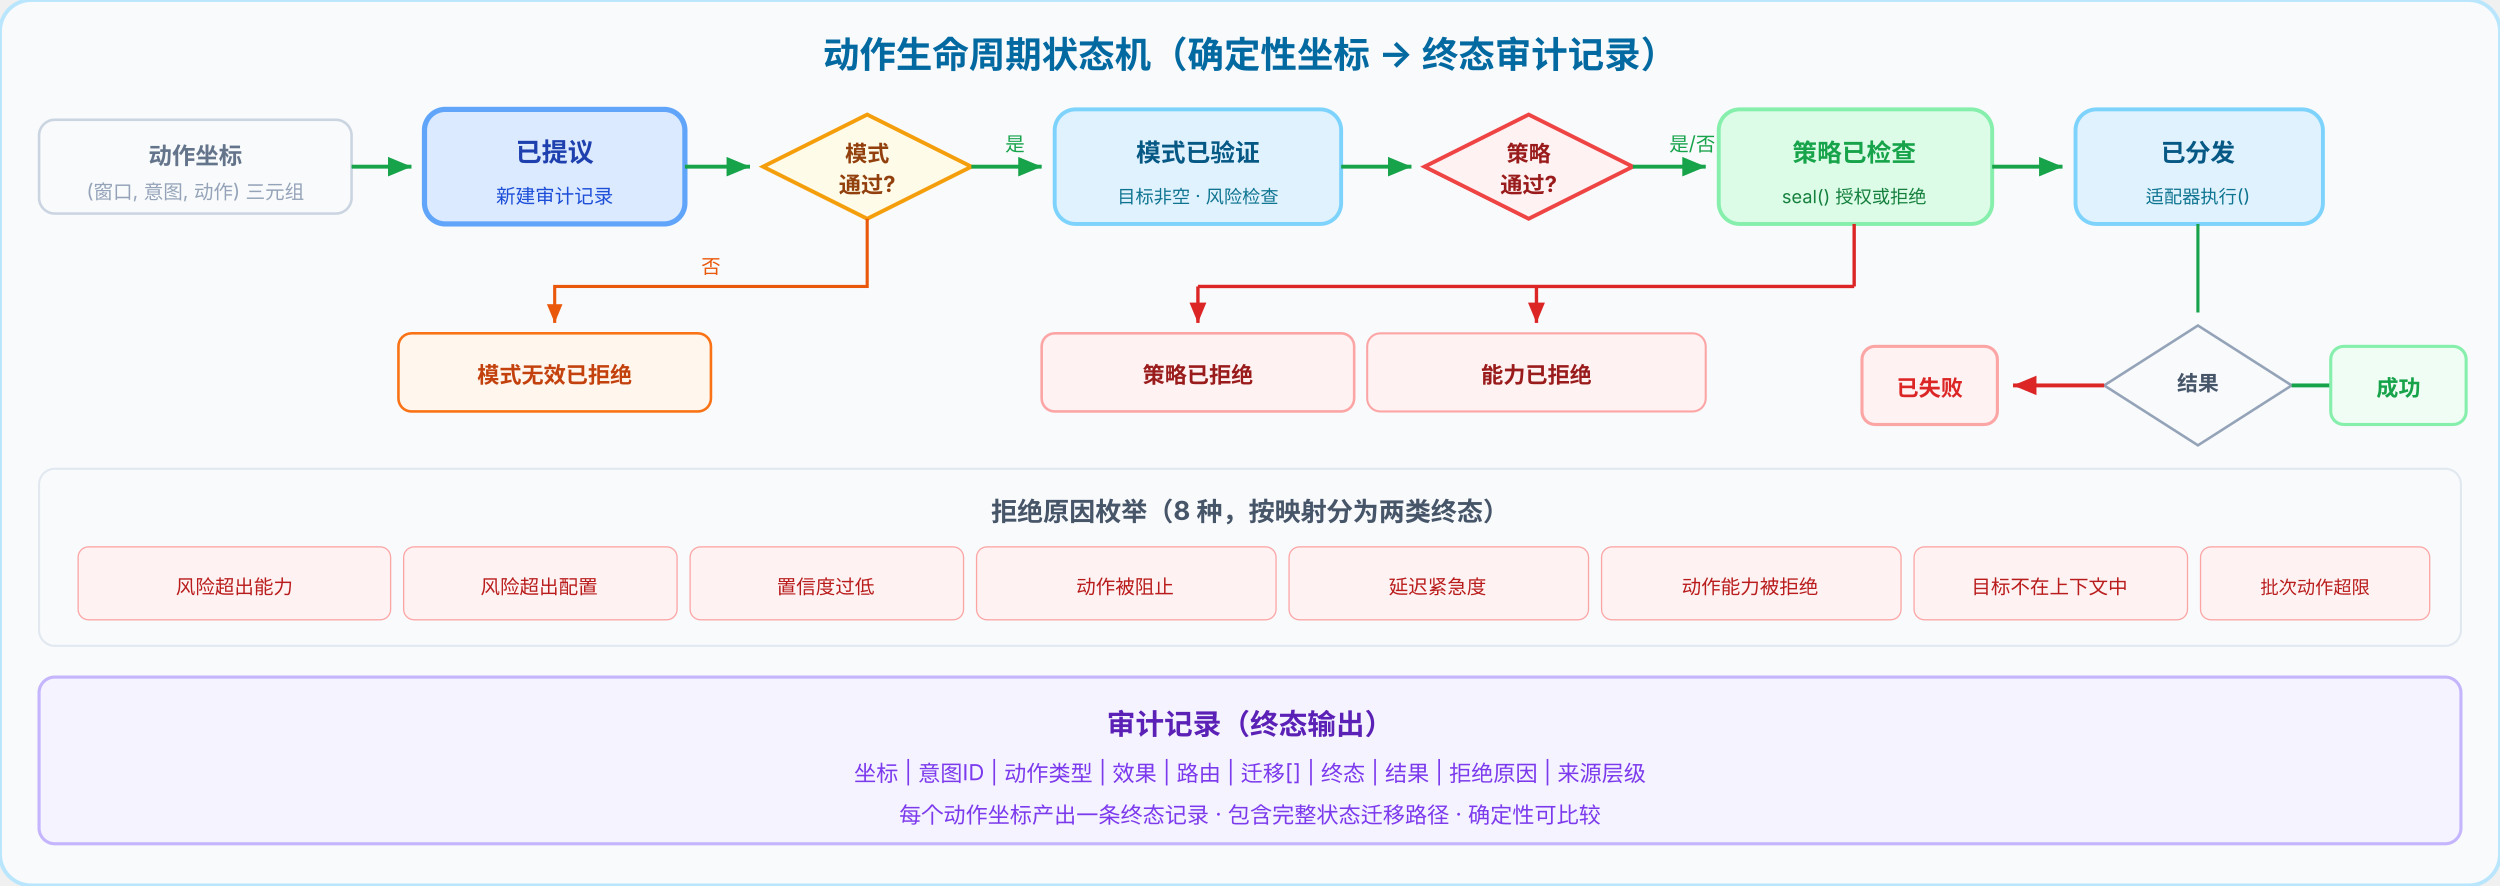
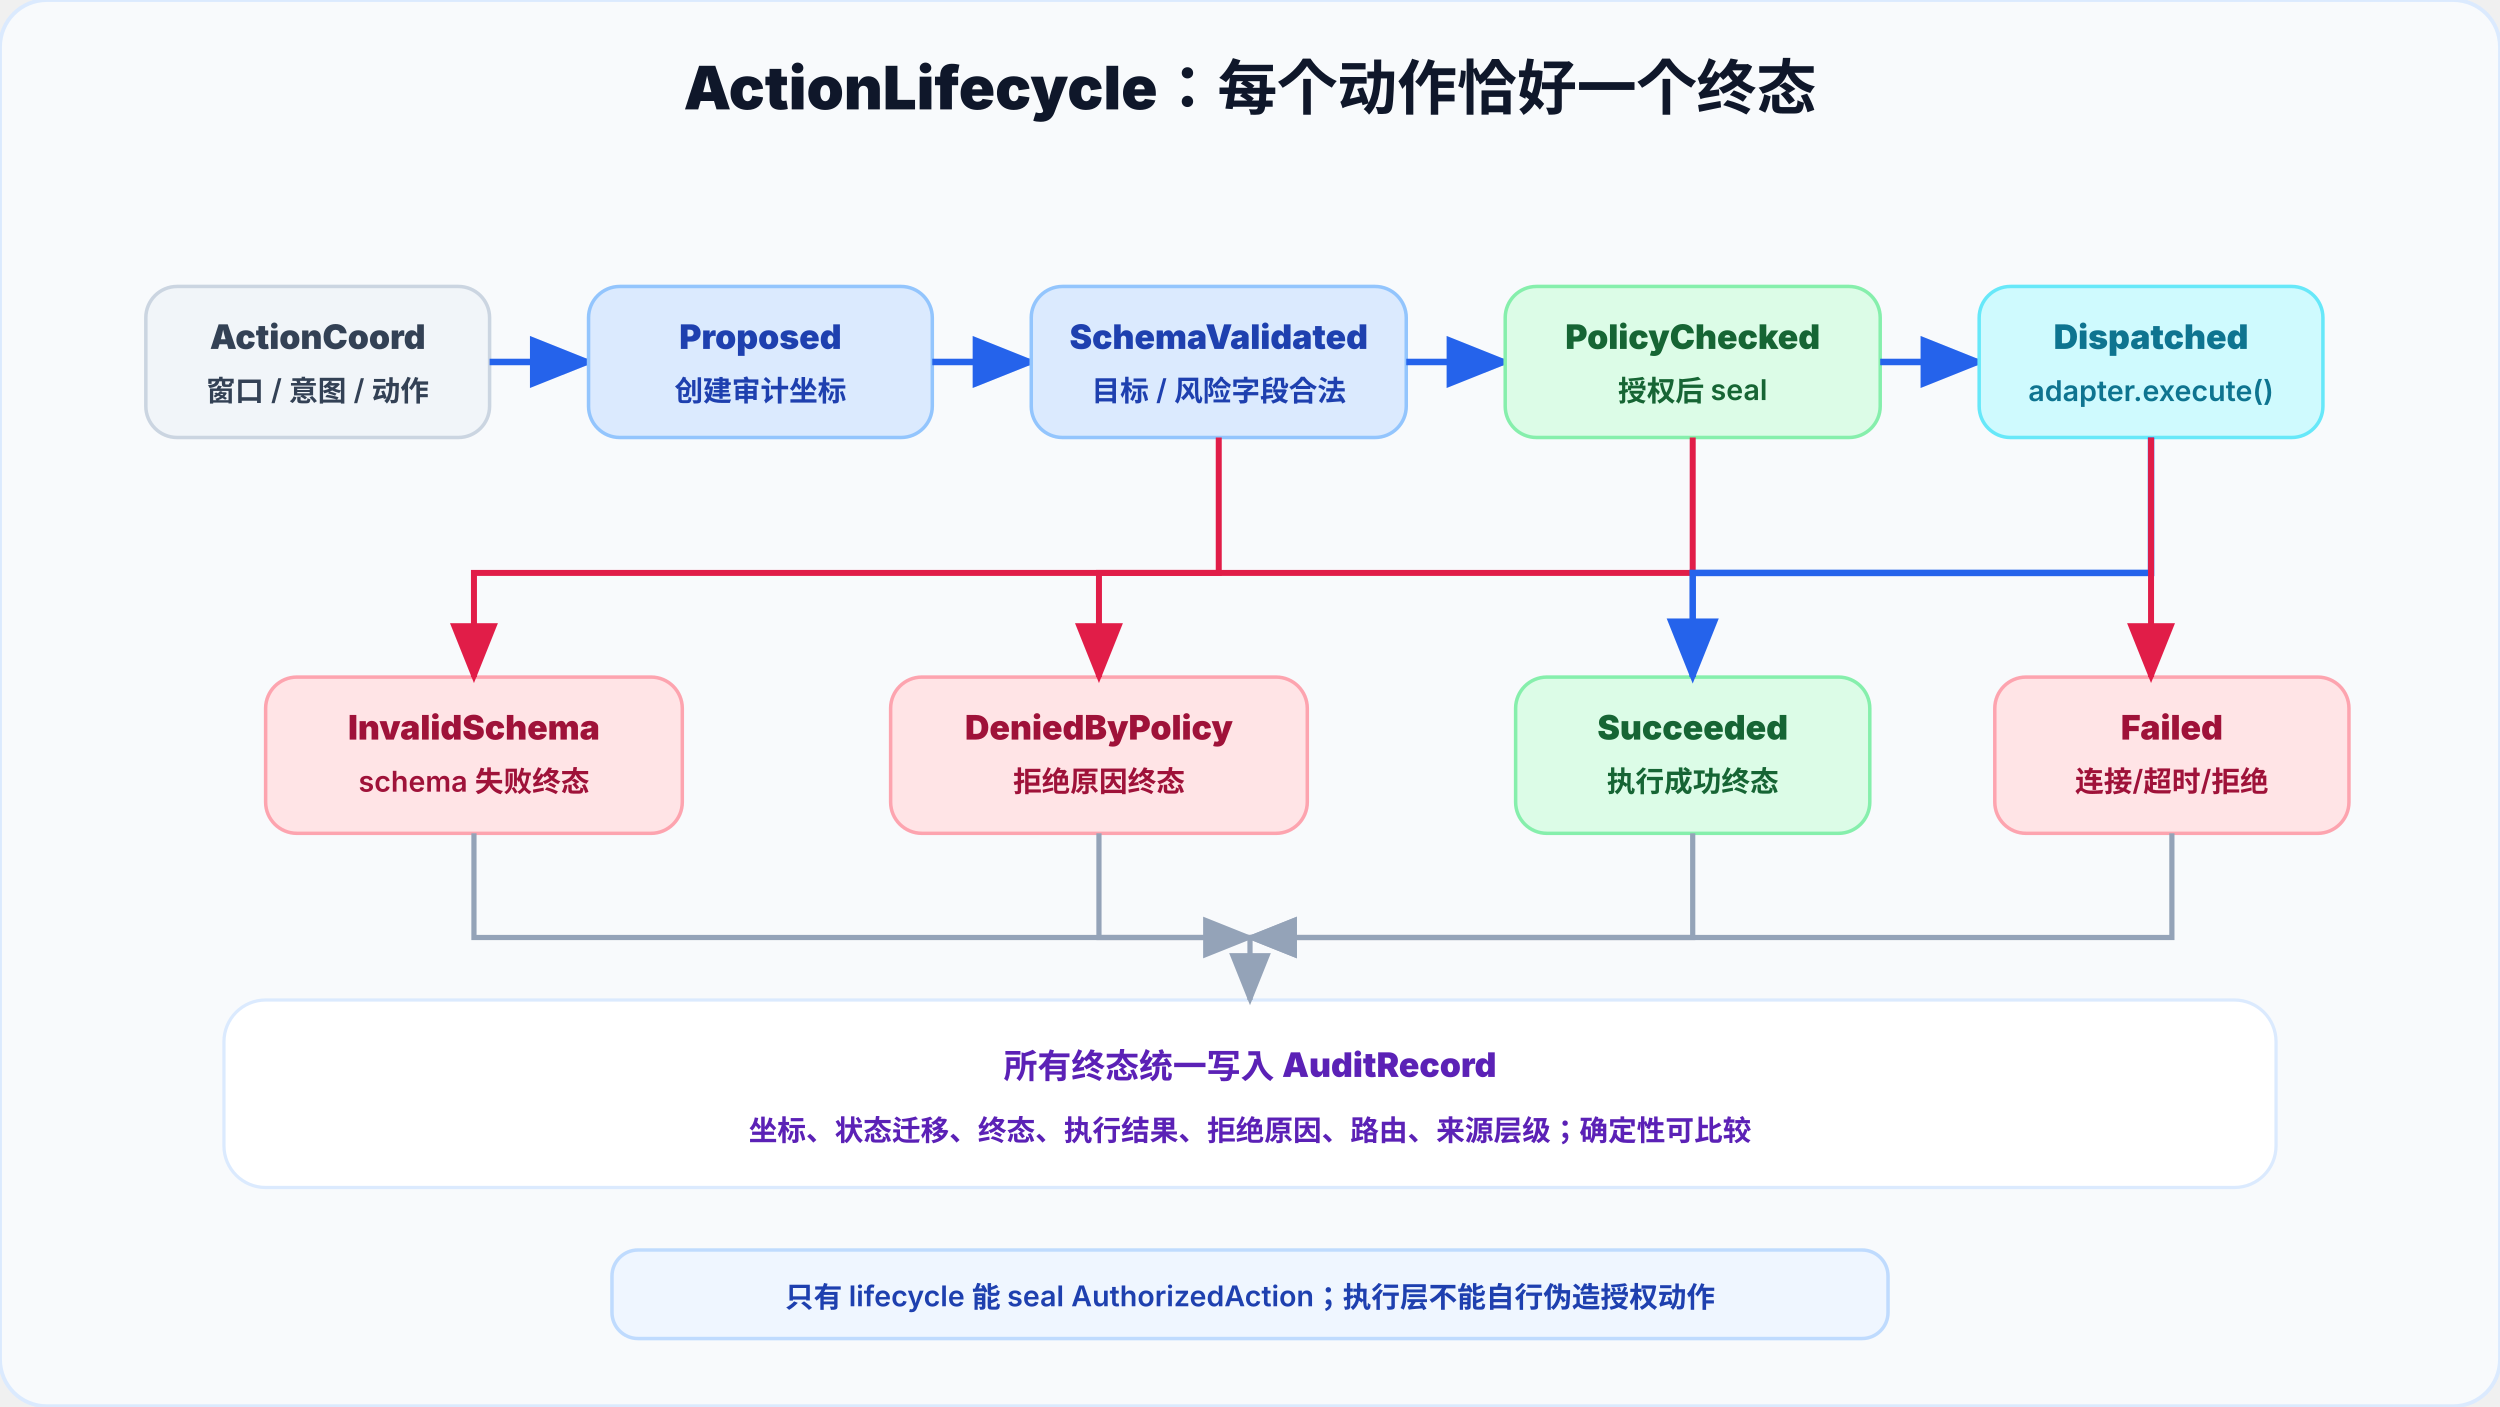
- <svg xmlns="http://www.w3.org/2000/svg" viewBox="0 0 960 340" font-family="system-ui, -apple-system, sans-serif">
+ <svg xmlns="http://www.w3.org/2000/svg" viewBox="0 0 960 540">
  <defs>
-     <marker id="arrow-green" markerWidth="6" markerHeight="5" refX="6" refY="2.5" orient="auto">
-       <path d="M0,0 L6,2.5 L0,5 Z" fill="#16a34a" />
+     <marker id="arrow" markerWidth="10" markerHeight="8" refX="9" refY="4" orient="auto" markerUnits="strokeWidth">
+       <path d="M0,0 L10,4 L0,8 Z" fill="#2563eb" />
    </marker>
-     <marker id="arrow-red" markerWidth="6" markerHeight="5" refX="6" refY="2.5" orient="auto">
-       <path d="M0,0 L6,2.5 L0,5 Z" fill="#dc2626" />
+     <marker id="arrow-red" markerWidth="10" markerHeight="8" refX="9" refY="4" orient="auto" markerUnits="strokeWidth">
+       <path d="M0,0 L10,4 L0,8 Z" fill="#e11d48" />
    </marker>
-     <marker id="arrow-orange" markerWidth="6" markerHeight="5" refX="6" refY="2.5" orient="auto">
-       <path d="M0,0 L6,2.5 L0,5 Z" fill="#ea580c" />
+     <marker id="arrow-gray" markerWidth="10" markerHeight="8" refX="9" refY="4" orient="auto" markerUnits="strokeWidth">
+       <path d="M0,0 L10,4 L0,8 Z" fill="#94a3b8" />
    </marker>
+     <style>
+       text { font-family: system-ui, -apple-system, BlinkMacSystemFont, "Segoe UI", sans-serif; }
+       .title { font-size: 23px; font-weight: 850; fill: #0f172a; }
+       .name { font-size: 13px; font-weight: 850; }
+       .desc { font-size: 11px; font-weight: 620; }
+       .tiny { font-size: 10px; font-weight: 620; }
+       .box { stroke-width: 1.35; }
+     </style>
  </defs>
-   <rect width="960" height="340" rx="12" fill="#f8fafc" stroke="#bae6fd" stroke-width="1.5" />
-   <text x="480" y="26" text-anchor="middle" font-size="14" font-weight="700" fill="#0369a1">动作生命周期状态机（确定性坐标 → 终态审计记录）</text>
-   <rect x="15" y="46" width="120" height="36" rx="6" fill="#f8fafc" stroke="#cbd5e1" stroke-width="1" />
-   <text x="75" y="63" text-anchor="middle" font-size="9" font-weight="600" fill="#64748b">动作坐标</text>
-   <text x="75" y="76" text-anchor="middle" font-size="7.5" fill="#94a3b8">(窗口, 意图, 动作) 三元组</text>
-   <line x1="135" y1="64" x2="158" y2="64" stroke="#16a34a" stroke-width="1.5" marker-end="url(#arrow-green)" />
-   <rect x="163" y="42" width="100" height="44" rx="8" fill="#dbeafe" stroke="#60a5fa" stroke-width="2" />
-   <text x="213" y="62" text-anchor="middle" font-size="10" font-weight="700" fill="#1e40af">已提议</text>
-   <text x="213" y="78" text-anchor="middle" font-size="7.5" fill="#1d4ed8">新建审计记录</text>
-   <line x1="263" y1="64" x2="288" y2="64" stroke="#16a34a" stroke-width="1.5" marker-end="url(#arrow-green)" />
-   <polygon points="293,64 333,44 373,64 333,84" fill="#fefce8" stroke="#f59e0b" stroke-width="1.5" />
-   <text x="333" y="62" text-anchor="middle" font-size="8.5" font-weight="700" fill="#92400e">模式</text>
-   <text x="333" y="74" text-anchor="middle" font-size="8.5" font-weight="700" fill="#92400e">通过?</text>
-   <path d="M333,84 L333,110 L213,110 L213,124" fill="none" stroke="#ea580c" stroke-width="1.2" marker-end="url(#arrow-orange)" />
-   <text x="273" y="105" text-anchor="middle" font-size="7.5" fill="#ea580c">否</text>
-   <rect x="153" y="128" width="120" height="30" rx="5" fill="#fff7ed" stroke="#f97316" stroke-width="1" />
-   <text x="213" y="147" text-anchor="middle" font-size="8.5" font-weight="700" fill="#c2410c">模式无效已拒绝</text>
-   <line x1="373" y1="64" x2="400" y2="64" stroke="#16a34a" stroke-width="1.5" marker-end="url(#arrow-green)" />
-   <text x="386" y="58" font-size="7.5" fill="#16a34a">是</text>
-   <rect x="405" y="42" width="110" height="44" rx="8" fill="#e0f2fe" stroke="#7dd3fc" stroke-width="1.5" />
-   <text x="460" y="62" text-anchor="middle" font-size="9.5" font-weight="700" fill="#075985">模式已验证</text>
-   <text x="460" y="78" text-anchor="middle" font-size="7" fill="#0e7490">目标非空 · 风险检查</text>
-   <line x1="515" y1="64" x2="542" y2="64" stroke="#16a34a" stroke-width="1.5" marker-end="url(#arrow-green)" />
-   <polygon points="547,64 587,44 627,64 587,84" fill="#fef2f2" stroke="#ef4444" stroke-width="1.5" />
-   <text x="587" y="62" text-anchor="middle" font-size="8.5" font-weight="700" fill="#991b1b">策略</text>
-   <text x="587" y="74" text-anchor="middle" font-size="8.5" font-weight="700" fill="#991b1b">通过?</text>
-   <line x1="627" y1="64" x2="655" y2="64" stroke="#16a34a" stroke-width="1.5" marker-end="url(#arrow-green)" />
-   <text x="641" y="58" font-size="7.5" fill="#16a34a">是/否</text>
-   <rect x="660" y="42" width="105" height="44" rx="8" fill="#dcfce7" stroke="#86efac" stroke-width="1.5" />
-   <text x="712" y="62" text-anchor="middle" font-size="9.5" font-weight="700" fill="#16a34a">策略已检查</text>
-   <text x="712" y="78" text-anchor="middle" font-size="7" fill="#15803d">seal() 授权或拒绝</text>
-   <line x1="712" y1="86" x2="712" y2="110" stroke="#dc2626" stroke-width="1.3" />
-   <line x1="460" y1="110" x2="712" y2="110" stroke="#dc2626" stroke-width="1.3" />
-   <line x1="460" y1="110" x2="460" y2="124" stroke="#dc2626" stroke-width="1.3" marker-end="url(#arrow-red)" />
-   <line x1="590" y1="110" x2="590" y2="124" stroke="#dc2626" stroke-width="1.3" marker-end="url(#arrow-red)" />
-   <rect x="400" y="128" width="120" height="30" rx="5" fill="#fef2f2" stroke="#fca5a5" stroke-width="1" />
-   <text x="460" y="147" text-anchor="middle" font-size="8.5" font-weight="700" fill="#991b1b">策略已拒绝</text>
-   <rect x="525" y="128" width="130" height="30" rx="5" fill="#fef2f2" stroke="#fca5a5" stroke-width="0.8" />
-   <text x="590" y="147" text-anchor="middle" font-size="8.5" font-weight="700" fill="#991b1b">能力已拒绝</text>
-   <line x1="765" y1="64" x2="792" y2="64" stroke="#16a34a" stroke-width="1.5" marker-end="url(#arrow-green)" />
-   <rect x="797" y="42" width="95" height="44" rx="8" fill="#e0f2fe" stroke="#7dd3fc" stroke-width="1.5" />
-   <text x="844" y="62" text-anchor="middle" font-size="9.5" font-weight="700" fill="#075985">已分发</text>
-   <text x="844" y="78" text-anchor="middle" font-size="7" fill="#0e7490">适配器执行()</text>
-   <line x1="844" y1="86" x2="844" y2="120" stroke="#16a34a" stroke-width="1.2" />
-   <polygon points="844,125 880,148 844,171 808,148" fill="#f8fafc" stroke="#94a3b8" stroke-width="1" />
-   <text x="844" y="150" text-anchor="middle" font-size="8" font-weight="600" fill="#475569">结果</text>
-   <line x1="880" y1="148" x2="915" y2="148" stroke="#16a34a" stroke-width="1.5" marker-end="url(#arrow-green)" />
-   <rect x="895" y="133" width="52" height="30" rx="5" fill="#f0fdf4" stroke="#86efac" stroke-width="1.2" />
-   <text x="921" y="152" text-anchor="middle" font-size="8.5" font-weight="700" fill="#16a34a">成功</text>
-   <line x1="808" y1="148" x2="773" y2="148" stroke="#dc2626" stroke-width="1.5" marker-end="url(#arrow-red)" />
-   <rect x="715" y="133" width="52" height="30" rx="5" fill="#fef2f2" stroke="#fca5a5" stroke-width="1.2" />
-   <text x="741" y="152" text-anchor="middle" font-size="8.5" font-weight="700" fill="#dc2626">已失败</text>
-   <rect x="15" y="180" width="930" height="68" rx="6" fill="#f8fafc" stroke="#e2e8f0" stroke-width="0.8" />
-   <text x="480" y="200" text-anchor="middle" font-size="10" font-weight="700" fill="#475569">拒绝原因枚举（8 种，按映射分为两类终态）</text>
-   <rect x="30" y="210" width="120" height="28" rx="4" fill="#fef2f2" stroke="#fca5a5" stroke-width="0.5" />
-   <text x="90" y="228" text-anchor="middle" font-size="7.5" fill="#b91c1c">风险超出能力</text>
-   <rect x="155" y="210" width="105" height="28" rx="4" fill="#fef2f2" stroke="#fca5a5" stroke-width="0.5" />
-   <text x="207" y="228" text-anchor="middle" font-size="7.5" fill="#b91c1c">风险超出配置</text>
-   <rect x="265" y="210" width="105" height="28" rx="4" fill="#fef2f2" stroke="#fca5a5" stroke-width="0.5" />
-   <text x="317" y="228" text-anchor="middle" font-size="7.5" fill="#b91c1c">置信度过低</text>
-   <rect x="375" y="210" width="115" height="28" rx="4" fill="#fef2f2" stroke="#fca5a5" stroke-width="0.5" />
-   <text x="432" y="228" text-anchor="middle" font-size="7.5" fill="#b91c1c">动作被阻止</text>
-   <rect x="495" y="210" width="115" height="28" rx="4" fill="#fef2f2" stroke="#fca5a5" stroke-width="0.5" />
-   <text x="552" y="228" text-anchor="middle" font-size="7.5" fill="#b91c1c">延迟紧急度</text>
-   <rect x="615" y="210" width="115" height="28" rx="4" fill="#fef2f2" stroke="#fca5a5" stroke-width="0.5" />
-   <text x="672" y="228" text-anchor="middle" font-size="7.5" fill="#b91c1c">动作能力被拒绝</text>
-   <rect x="735" y="210" width="105" height="28" rx="4" fill="#fef2f2" stroke="#fca5a5" stroke-width="0.5" />
-   <text x="787" y="228" text-anchor="middle" font-size="7.5" fill="#b91c1c">目标不在上下文中</text>
-   <rect x="845" y="210" width="88" height="28" rx="4" fill="#fef2f2" stroke="#fca5a5" stroke-width="0.5" />
-   <text x="889" y="228" text-anchor="middle" font-size="7" fill="#b91c1c">批次动作超限</text>
-   <rect x="30" y="218" width="840" height="4" fill="none" />
-   <rect x="15" y="260" width="930" height="64" rx="6" fill="#f5f3ff" stroke="#c4b5fd" stroke-width="1.2" />
-   <text x="480" y="282" text-anchor="middle" font-size="11" font-weight="700" fill="#5b21b6">审计记录（终态输出）</text>
-   <text x="480" y="300" text-anchor="middle" font-size="8.5" fill="#7c3aed">坐标 | 意图ID | 动作类型 | 效果 | 路由 | 迁移[] | 终态 | 结果 | 拒绝原因 | 来源层级</text>
-   <text x="480" y="316" text-anchor="middle" font-size="8.5" fill="#7c3aed">每个动作坐标产出一条终态记录 · 包含完整状态迁移路径 · 确定性可比较</text>
+   <rect width="960" height="540" rx="18" fill="#f8fafc" stroke="#dbeafe" stroke-width="1.5" />
+   <text x="480" y="42" text-anchor="middle" class="title">ActionLifecycle：每个动作恰好一个终态</text>
+   <rect x="56" y="110" width="132" height="58" rx="12" fill="#f1f5f9" stroke="#cbd5e1" class="box" />
+   <text x="122" y="134" text-anchor="middle" class="name" fill="#334155">ActionCoord</text>
+   <text x="122" y="154" text-anchor="middle" class="desc" fill="#334155">窗口 / 意图 / 动作</text>
+   <line x1="188" y1="139" x2="226" y2="139" stroke="#2563eb" stroke-width="2.5" marker-end="url(#arrow)" />
+   <rect x="226" y="110" width="132" height="58" rx="12" fill="#dbeafe" stroke="#93c5fd" class="box" />
+   <text x="292" y="134" text-anchor="middle" class="name" fill="#1e40af">Proposed</text>
+   <text x="292" y="154" text-anchor="middle" class="desc" fill="#1e40af">创建审计坐标</text>
+   <line x1="358" y1="139" x2="396" y2="139" stroke="#2563eb" stroke-width="2.5" marker-end="url(#arrow)" />
+   <rect x="396" y="110" width="144" height="58" rx="12" fill="#dbeafe" stroke="#93c5fd" class="box" />
+   <text x="468" y="134" text-anchor="middle" class="name" fill="#1e40af">SchemaValidated</text>
+   <text x="468" y="154" text-anchor="middle" class="desc" fill="#1e40af">目标 / 风险字段合法</text>
+   <line x1="540" y1="139" x2="578" y2="139" stroke="#2563eb" stroke-width="2.5" marker-end="url(#arrow)" />
+   <rect x="578" y="110" width="144" height="58" rx="12" fill="#dcfce7" stroke="#86efac" class="box" />
+   <text x="650" y="134" text-anchor="middle" class="name" fill="#166534">PolicyChecked</text>
+   <text x="650" y="154" text-anchor="middle" class="desc" fill="#166534">授权后 seal</text>
+   <line x1="722" y1="139" x2="760" y2="139" stroke="#2563eb" stroke-width="2.5" marker-end="url(#arrow)" />
+   <rect x="760" y="110" width="132" height="58" rx="12" fill="#cffafe" stroke="#67e8f9" class="box" />
+   <text x="826" y="134" text-anchor="middle" class="name" fill="#0e7490">Dispatched</text>
+   <text x="826" y="154" text-anchor="middle" class="desc" fill="#0e7490">adapter.execute()</text>
+   <rect x="102" y="260" width="160" height="60" rx="12" fill="#ffe4e6" stroke="#fda4af" class="box" />
+   <text x="182" y="284" text-anchor="middle" class="name" fill="#9f1239">InvalidSchema</text>
+   <text x="182" y="304" text-anchor="middle" class="desc" fill="#9f1239">schema 失败终态</text>
+   <path d="M468,168 L468,220 L182,220 L182,260" fill="none" stroke="#e11d48" stroke-width="2.3" marker-end="url(#arrow-red)" />
+   <rect x="342" y="260" width="160" height="60" rx="12" fill="#ffe4e6" stroke="#fda4af" class="box" />
+   <text x="422" y="284" text-anchor="middle" class="name" fill="#9f1239">DeniedByPolicy</text>
+   <text x="422" y="304" text-anchor="middle" class="desc" fill="#9f1239">拒绝原因终态</text>
+   <path d="M650,168 L650,220 L422,220 L422,260" fill="none" stroke="#e11d48" stroke-width="2.3" marker-end="url(#arrow-red)" />
+   <rect x="582" y="260" width="136" height="60" rx="12" fill="#dcfce7" stroke="#86efac" class="box" />
+   <text x="650" y="284" text-anchor="middle" class="name" fill="#166534">Succeeded</text>
+   <text x="650" y="304" text-anchor="middle" class="desc" fill="#166534">执行成功终态</text>
+   <path d="M826,168 L826,220 L650,220 L650,260" fill="none" stroke="#2563eb" stroke-width="2.5" marker-end="url(#arrow)" />
+   <rect x="766" y="260" width="136" height="60" rx="12" fill="#ffe4e6" stroke="#fda4af" class="box" />
+   <text x="834" y="284" text-anchor="middle" class="name" fill="#9f1239">Failed</text>
+   <text x="834" y="304" text-anchor="middle" class="desc" fill="#9f1239">连接/超时/拒绝</text>
+   <path d="M826,168 L826,260" fill="none" stroke="#e11d48" stroke-width="2.3" marker-end="url(#arrow-red)" />
+   <rect x="86" y="384" width="788" height="72" rx="16" fill="#ffffff" stroke="#dbeafe" stroke-width="1.25" />
+   <text x="480" y="414" text-anchor="middle" class="name" fill="#5b21b6">所有终态统一写入 AuditRecord</text>
+   <text x="480" y="438" text-anchor="middle" class="desc" fill="#5b21b6">坐标、状态迁移、终态、执行结果、拒绝原因、路由、来源层级；确定性可比较</text>
+   <path d="M182,320 L182,360 L480,360 L480,384" fill="none" stroke="#94a3b8" stroke-width="2" marker-end="url(#arrow-gray)" />
+   <path d="M422,320 L422,360 L480,360" fill="none" stroke="#94a3b8" stroke-width="2" marker-end="url(#arrow-gray)" />
+   <path d="M650,320 L650,360 L480,360" fill="none" stroke="#94a3b8" stroke-width="2" marker-end="url(#arrow-gray)" />
+   <path d="M834,320 L834,360 L480,360" fill="none" stroke="#94a3b8" stroke-width="2" marker-end="url(#arrow-gray)" />
+   <rect x="235" y="480" width="490" height="34" rx="10" fill="#eff6ff" stroke="#bfdbfe" class="box" />
+   <text x="480" y="502" text-anchor="middle" class="desc" fill="#1e40af">只有 lifecycle 能 seal AuthorizedAction；执行层不能自行伪造授权动作</text>
</svg>
